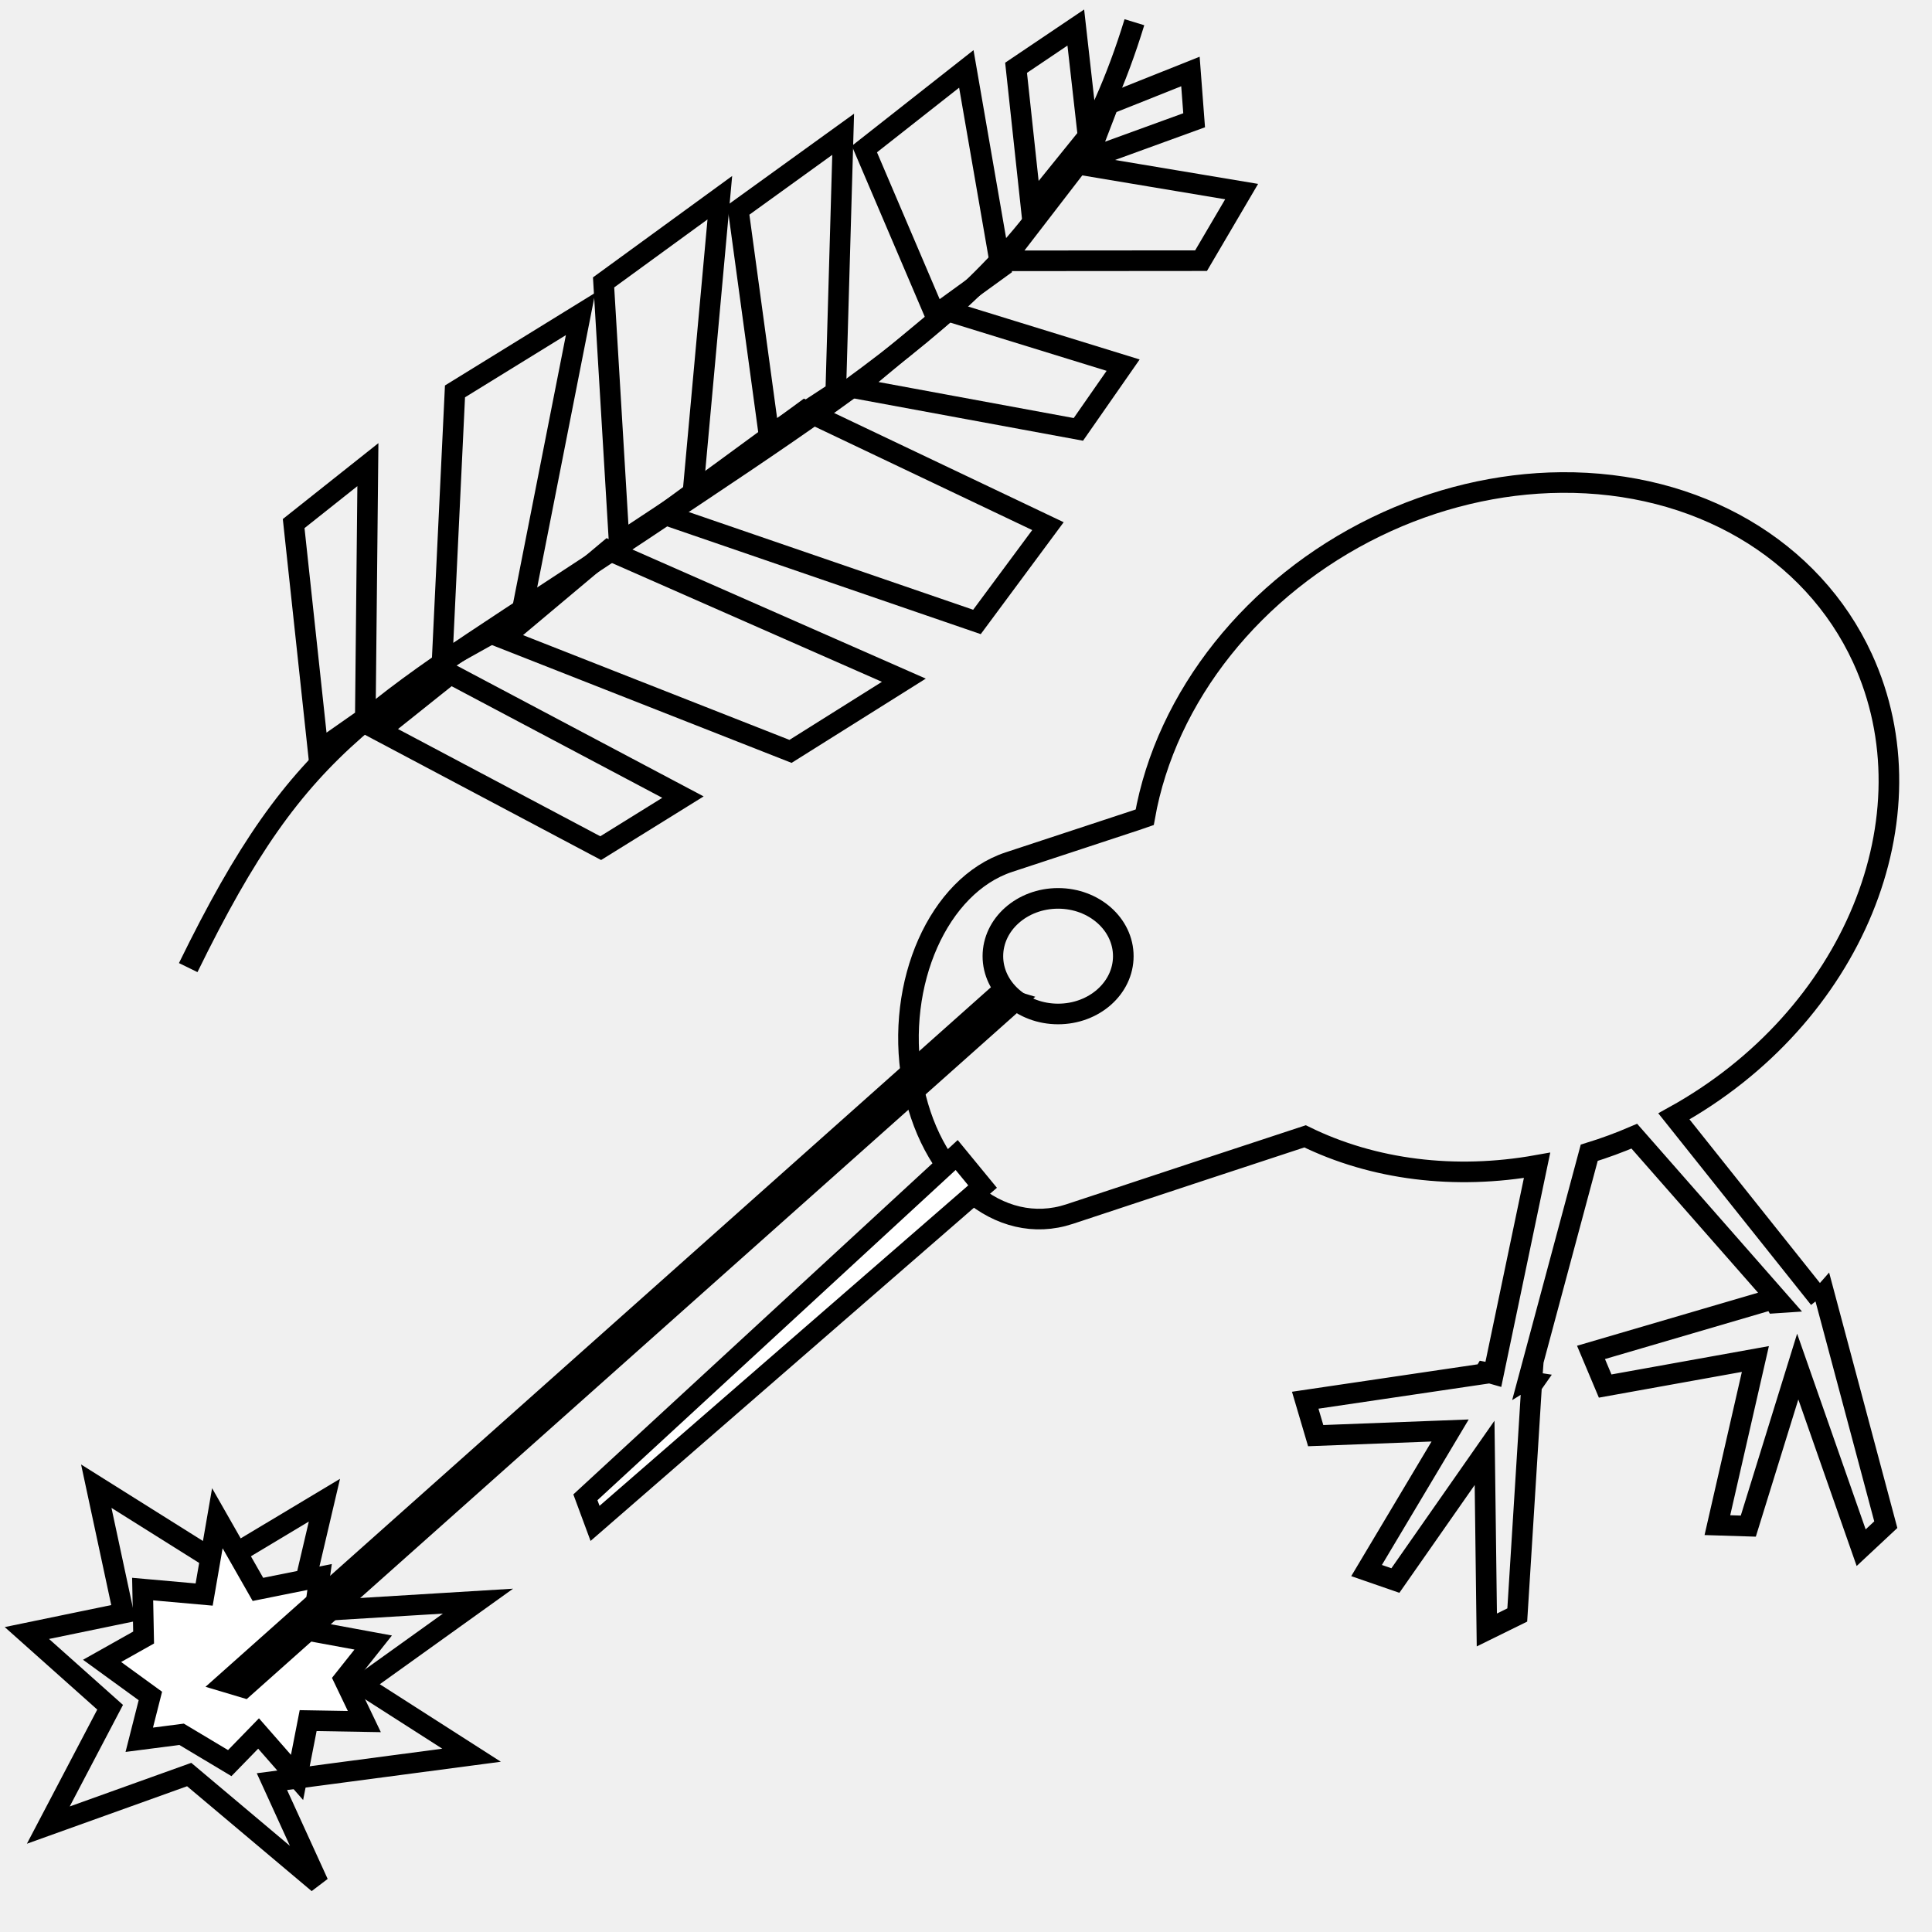
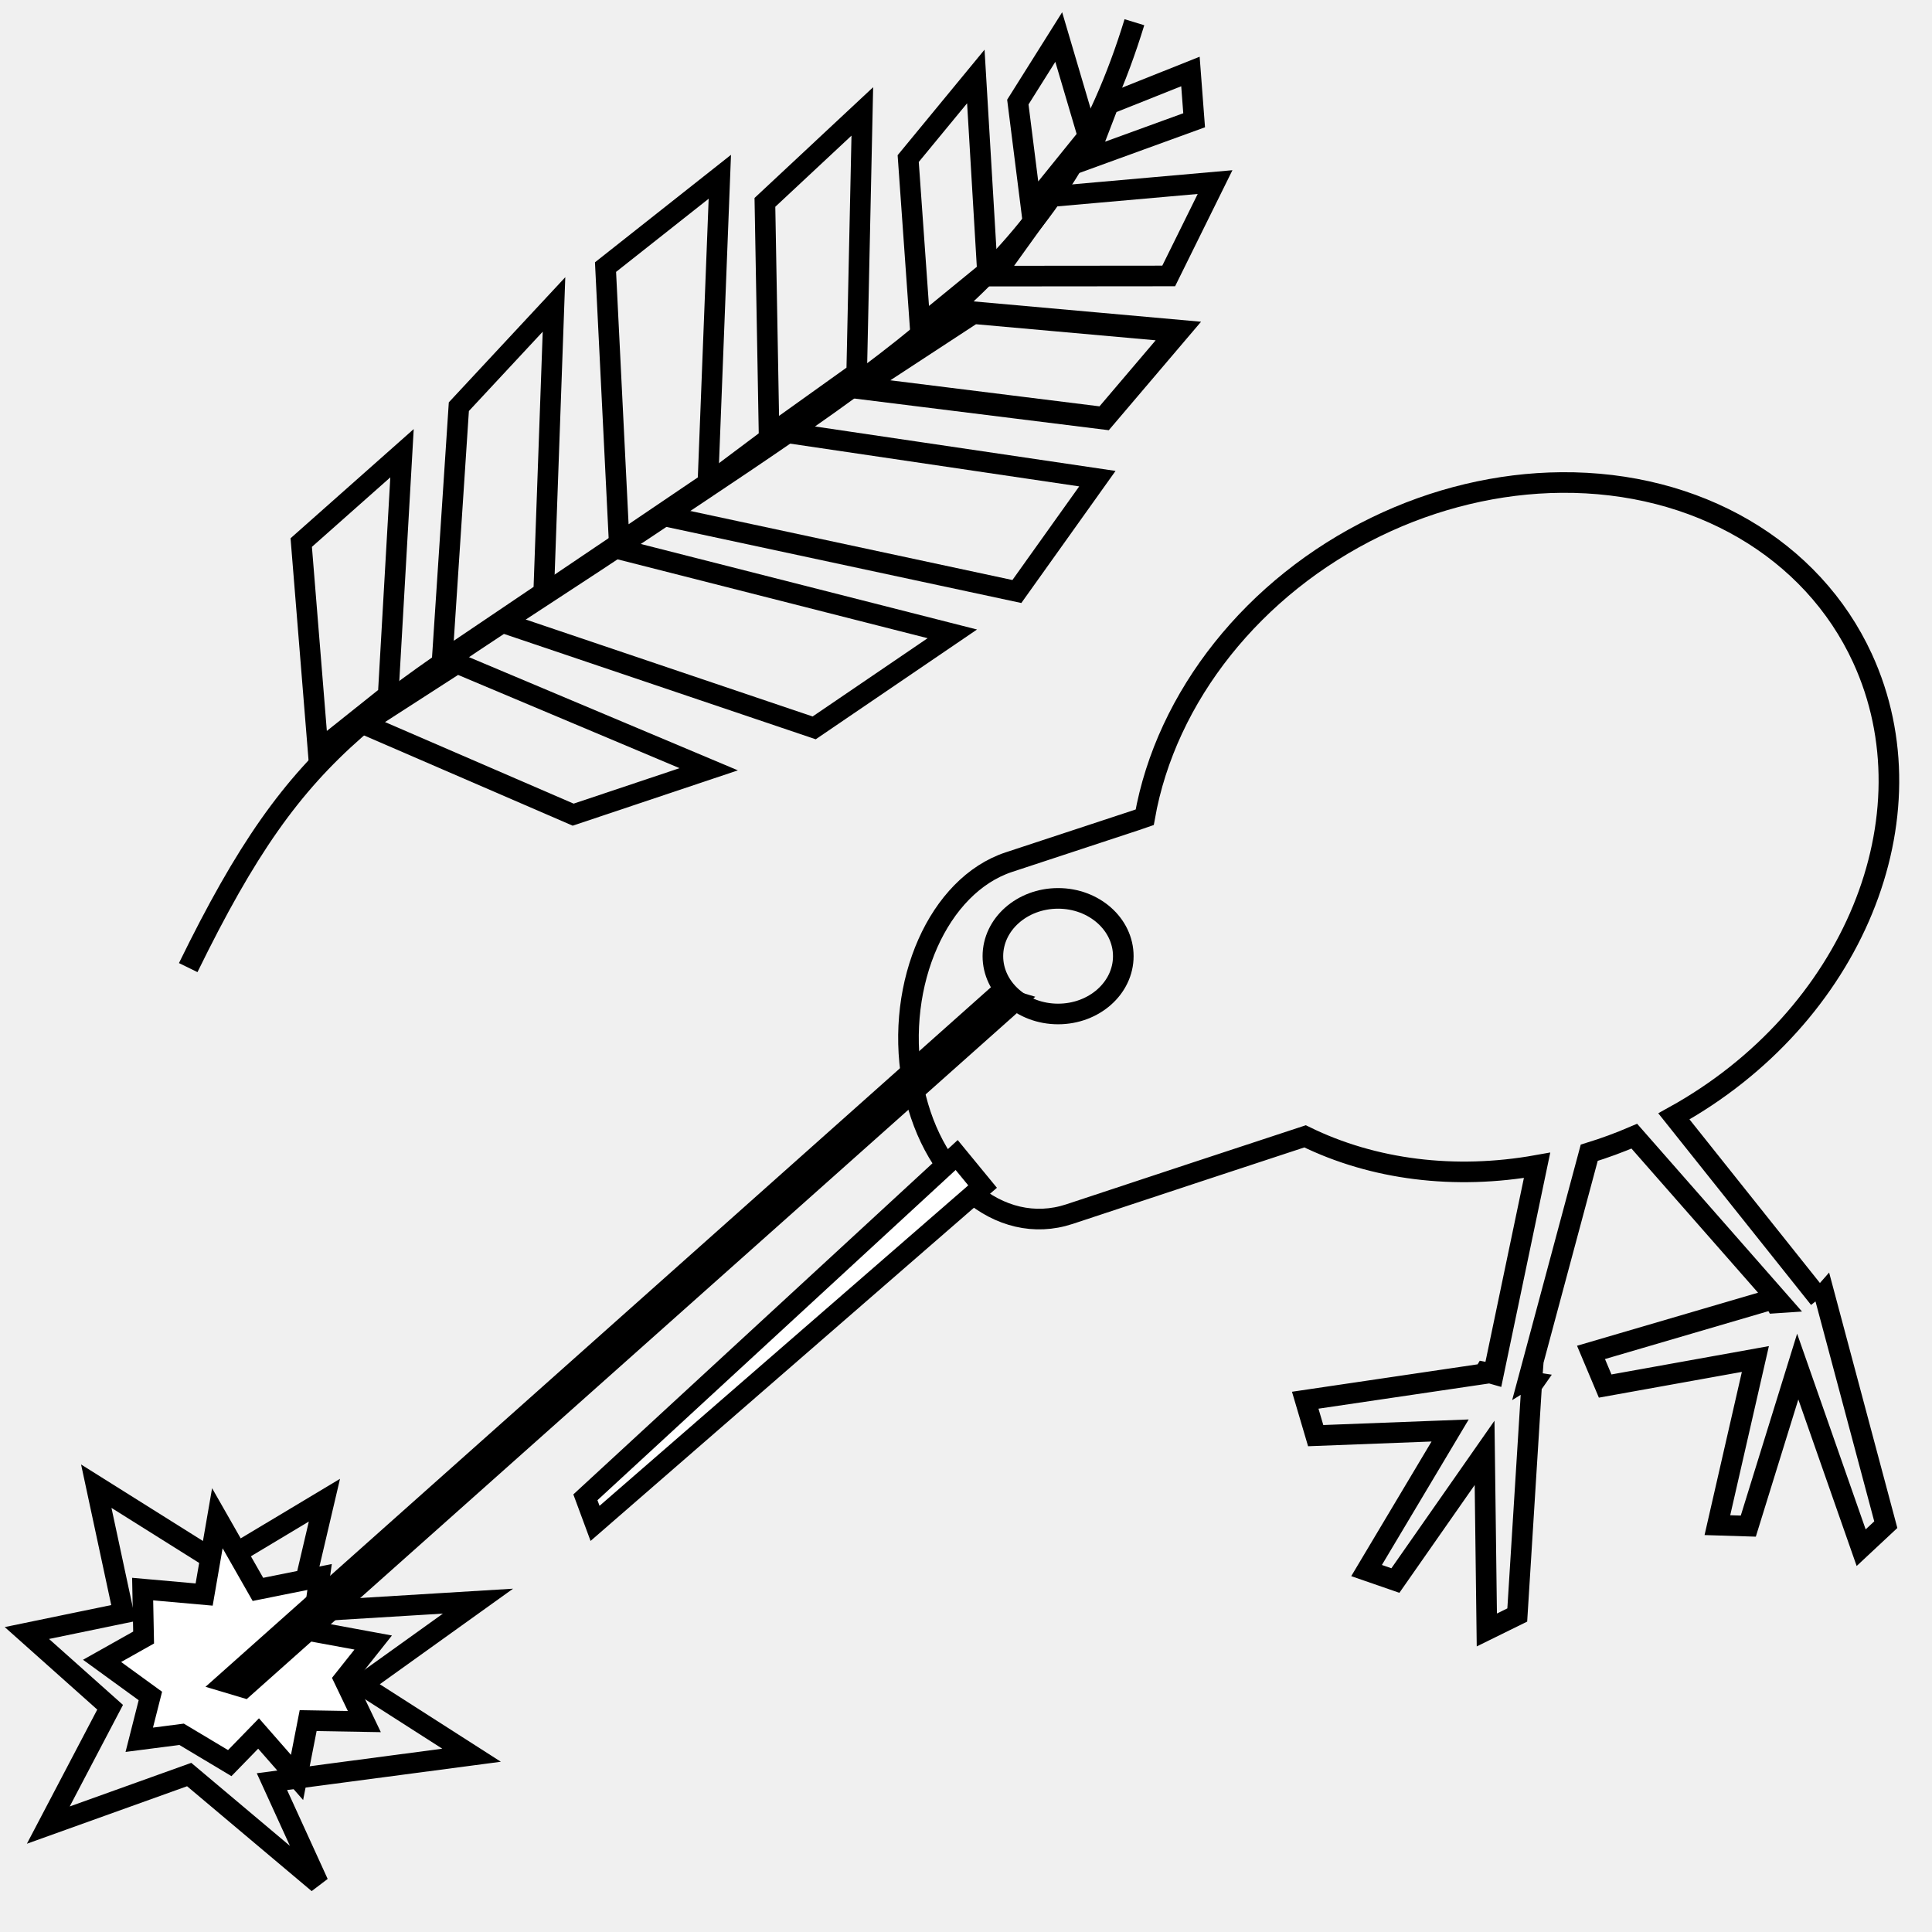
<svg xmlns="http://www.w3.org/2000/svg" width="12mm" height="12mm" viewBox="0 0 12 12" version="1.1" id="svg8">
  <defs id="defs2" />
  <g id="layer1">
    <path id="path833" style="fill:none;fill-opacity:0.5;stroke:#000000;stroke-width:0.128;stroke-miterlimit:4;stroke-dasharray:none;stroke-opacity:1" d="M 9.698,2.997 A 2.052,2.405 60.898 0 0 8.547,3.272 2.052,2.405 60.898 0 0 7.11,5.076 L 7.055,5.095 6.266,5.355 a 0.812,1.124 0 0 0 -0.601,1.354 0.812,1.124 0 0 0 0.978,0.832 L 7.432,7.28 8.106,7.058 a 2.052,2.405 60.898 0 0 1.441,0.18 l -0.271,1.296 -0.007,-0.002 -0.003,-0.006 -0.017,0.002 -0.026,-0.005 -0.006,0.01 -1.11,0.164 0.065,0.22 0.835,-0.032 -0.519,0.87 0.179,0.062 0.554,-0.793 0.014,1.1 0.189,-0.093 0.089,-1.425 0.014,-0.02 -0.013,-0.002 0.003,-0.04 -0.021,0.013 0.375,-1.397 a 2.052,2.405 60.898 0 0 0.28,-0.103 l 0.908,1.034 -0.03,0.002 -0.014,-0.025 -1.133,0.332 0.088,0.209 0.933,-0.168 -0.236,1.032 0.192,0.006 0.307,-0.991 0.394,1.125 0.153,-0.143 -0.383,-1.434 -0.037,0.042 0.003,-0.01 -0.004,4.116e-4 0.007,-0.003 L 10.397,6.934 a 2.052,2.405 60.898 0 0 1.171,-2.846 2.052,2.405 60.898 0 0 -1.87,-1.091 z" />
    <ellipse style="fill:none;fill-opacity:0.5;stroke:#000000;stroke-width:0.128;stroke-miterlimit:4;stroke-dasharray:none;stroke-opacity:1" id="path860" cx="6.572" cy="5.939" rx="0.405" ry="0.359" />
    <path id="rect864" style="fill:#ffffff;fill-opacity:1;stroke:#000000;stroke-width:0.128;stroke-miterlimit:4;stroke-dasharray:none;stroke-opacity:1" d="M 3.636,9.3 5.942,7.174 6.103,7.37 3.696,9.462 Z" />
    <path style="fill:none;stroke:#000000;stroke-width:0.128;stroke-linecap:butt;stroke-linejoin:miter;stroke-miterlimit:4;stroke-dasharray:none;stroke-opacity:1" d="M 7.046,0.138 C 6.604,1.581 5.738,2.13 4.007,3.284 2.276,4.438 1.887,4.542 1.169,6.01" id="path921" />
    <path id="path927" style="fill:none;fill-opacity:0.5;stroke:#000000;stroke-width:0.128;stroke-miterlimit:4;stroke-dasharray:none;stroke-opacity:1" d="M 2.929,10.902 1.689,11.066 1.977,11.697 1.175,11.022 0.3,11.336 0.684,10.604 0.167,10.143 0.767,10.019 0.598,9.231 1.361,9.71 2.015,9.318 1.852,10.013 2.969,9.945 2.245,10.464 Z" />
    <path id="path929" style="fill:#ffffff;fill-opacity:1;stroke:#000000;stroke-width:0.128;stroke-miterlimit:4;stroke-dasharray:none;stroke-opacity:1" d="m 2.263,10.693 -0.349,-0.006 -0.069,0.353 -0.239,-0.273 -0.179,0.184 -0.299,-0.179 -0.263,0.034 0.069,-0.272 -0.3,-0.218 0.258,-0.145 -0.006,-0.301 0.382,0.034 0.082,-0.474 0.252,0.442 0.383,-0.077 -0.047,0.337 0.38,0.07 -0.181,0.228 z" />
    <rect style="fill:#ffffff;fill-opacity:1;stroke:#000000;stroke-width:0.138;stroke-miterlimit:4;stroke-dasharray:none;stroke-opacity:1" id="rect915" width="0.129" height="6.421" x="10.26" y="4.877" transform="matrix(0.9581698,0.2862004,-0.7467421,0.6651137,0,0)" />
-     <path id="path853" style="fill:none;fill-opacity:0.5;stroke:#000000;stroke-width:0.128;stroke-miterlimit:4;stroke-dasharray:none;stroke-opacity:1" d="M 1.976,4.665 1.824,3.252 2.285,2.886 2.269,4.46 Z" />
-     <path id="path855" style="fill:none;fill-opacity:0.5;stroke:#000000;stroke-width:0.128;stroke-miterlimit:4;stroke-dasharray:none;stroke-opacity:1" d="M 2.746,4.106 2.826,2.431 3.606,1.95 3.235,3.833 Z" />
-     <path id="path857" style="fill:none;fill-opacity:0.5;stroke:#000000;stroke-width:0.128;stroke-miterlimit:4;stroke-dasharray:none;stroke-opacity:1" d="M 3.846,3.373 3.749,1.754 4.471,1.228 4.303,3.071 Z" />
-     <path id="path859" style="fill:none;fill-opacity:0.5;stroke:#000000;stroke-width:0.128;stroke-miterlimit:4;stroke-dasharray:none;stroke-opacity:1" d="M 4.777,2.706 4.586,1.304 5.237,0.834 5.191,2.435 Z" />
-     <path id="path861" style="fill:none;fill-opacity:0.5;stroke:#000000;stroke-width:0.128;stroke-miterlimit:4;stroke-dasharray:none;stroke-opacity:1" d="M 5.809,1.957 5.369,0.926 6.002,0.428 6.216,1.662 Z" />
-     <path id="path863" style="fill:none;fill-opacity:0.5;stroke:#000000;stroke-width:0.128;stroke-miterlimit:4;stroke-dasharray:none;stroke-opacity:1" d="m 6.404,1.284 -0.093,-0.863 0.371,-0.25 0.076,0.675 z" />
-     <path id="path865" style="fill:none;fill-opacity:0.5;stroke:#000000;stroke-width:0.128;stroke-miterlimit:4;stroke-dasharray:none;stroke-opacity:1" d="M 3.731,5.268 2.356,4.539 2.798,4.186 4.242,4.951 Z" />
-     <path id="path867" style="fill:none;fill-opacity:0.5;stroke:#000000;stroke-width:0.128;stroke-miterlimit:4;stroke-dasharray:none;stroke-opacity:1" d="M 4.91,4.667 3.125,3.965 3.778,3.417 5.614,4.225 Z" />
-     <path id="path869" style="fill:none;fill-opacity:0.5;stroke:#000000;stroke-width:0.128;stroke-miterlimit:4;stroke-dasharray:none;stroke-opacity:1" d="M 6.068,3.863 4.121,3.194 5,2.55 6.509,3.268 Z" />
-     <path id="path871" style="fill:none;fill-opacity:0.5;stroke:#000000;stroke-width:0.128;stroke-miterlimit:4;stroke-dasharray:none;stroke-opacity:1" d="M 6.698,2.667 5.311,2.411 5.887,1.932 6.976,2.268 Z" />
-     <path id="path873" style="fill:none;fill-opacity:0.5;stroke:#000000;stroke-width:0.128;stroke-miterlimit:4;stroke-dasharray:none;stroke-opacity:1" d="M 7.46,1.619 6.233,1.62 6.695,1.02 7.712,1.19 Z" />
+     <path id="path853" style="fill:none;fill-opacity:0.5;stroke:#000000;stroke-width:0.128;stroke-miterlimit:4;stroke-dasharray:none;stroke-opacity:1" d="M 1.976,4.665 1.871,3.37 2.497,2.815 2.411,4.318 Z" />
+     <path id="path855" style="fill:none;fill-opacity:0.5;stroke:#000000;stroke-width:0.128;stroke-miterlimit:4;stroke-dasharray:none;stroke-opacity:1" d="M 2.746,4.106 2.85,2.526 3.441,1.891 3.377,3.68 Z" />
+     <path id="path857" style="fill:none;fill-opacity:0.5;stroke:#000000;stroke-width:0.128;stroke-miterlimit:4;stroke-dasharray:none;stroke-opacity:1" d="M 3.846,3.373 3.761,1.659 4.471,1.098 4.397,3 Z" />
+     <path id="path859" style="fill:none;fill-opacity:0.5;stroke:#000000;stroke-width:0.128;stroke-miterlimit:4;stroke-dasharray:none;stroke-opacity:1" d="M 4.777,2.706 4.751,1.257 5.356,0.692 5.321,2.317 Z" />
+     <path id="path861" style="fill:none;fill-opacity:0.5;stroke:#000000;stroke-width:0.128;stroke-miterlimit:4;stroke-dasharray:none;stroke-opacity:1" d="M 5.715,2.028 5.641,0.985 6.061,0.475 6.133,1.686 Z" />
+     <path id="path863" style="fill:none;fill-opacity:0.5;stroke:#000000;stroke-width:0.128;stroke-miterlimit:4;stroke-dasharray:none;stroke-opacity:1" d="M 6.404,1.284 6.322,0.634 6.576,0.23 6.758,0.846 Z" />
+     <path id="path865" style="fill:none;fill-opacity:0.5;stroke:#000000;stroke-width:0.128;stroke-miterlimit:4;stroke-dasharray:none;stroke-opacity:1" d="M 3.56,5.06 2.256,4.496 2.839,4.12 4.402,4.778 Z" />
+     <path id="path867" style="fill:none;fill-opacity:0.5;stroke:#000000;stroke-width:0.128;stroke-miterlimit:4;stroke-dasharray:none;stroke-opacity:1" d="M 5.057,4.521 3.119,3.866 3.808,3.401 5.915,3.937 Z" />
+     <path id="path869" style="fill:none;fill-opacity:0.5;stroke:#000000;stroke-width:0.128;stroke-miterlimit:4;stroke-dasharray:none;stroke-opacity:1" d="M 6.316,3.674 4.133,3.206 4.835,2.68 6.816,2.973 Z" />
+     <path id="path871" style="fill:none;fill-opacity:0.5;stroke:#000000;stroke-width:0.14;stroke-miterlimit:4;stroke-dasharray:none;stroke-opacity:1" d="M 6.858,2.598 5.332,2.408 6.044,1.942 7.319,2.056 Z" />
+     <path id="path873" style="fill:none;fill-opacity:0.5;stroke:#000000;stroke-width:0.128;stroke-miterlimit:4;stroke-dasharray:none;stroke-opacity:1" d="M 7.259,1.714 6.174,1.715 6.529,1.221 7.547,1.131 Z" />
    <path id="path875" style="fill:none;fill-opacity:0.5;stroke:#000000;stroke-width:0.128;stroke-miterlimit:4;stroke-dasharray:none;stroke-opacity:1" d="M 7.417,0.747 6.754,0.988 6.885,0.647 7.394,0.444 Z" />
  </g>
</svg>
